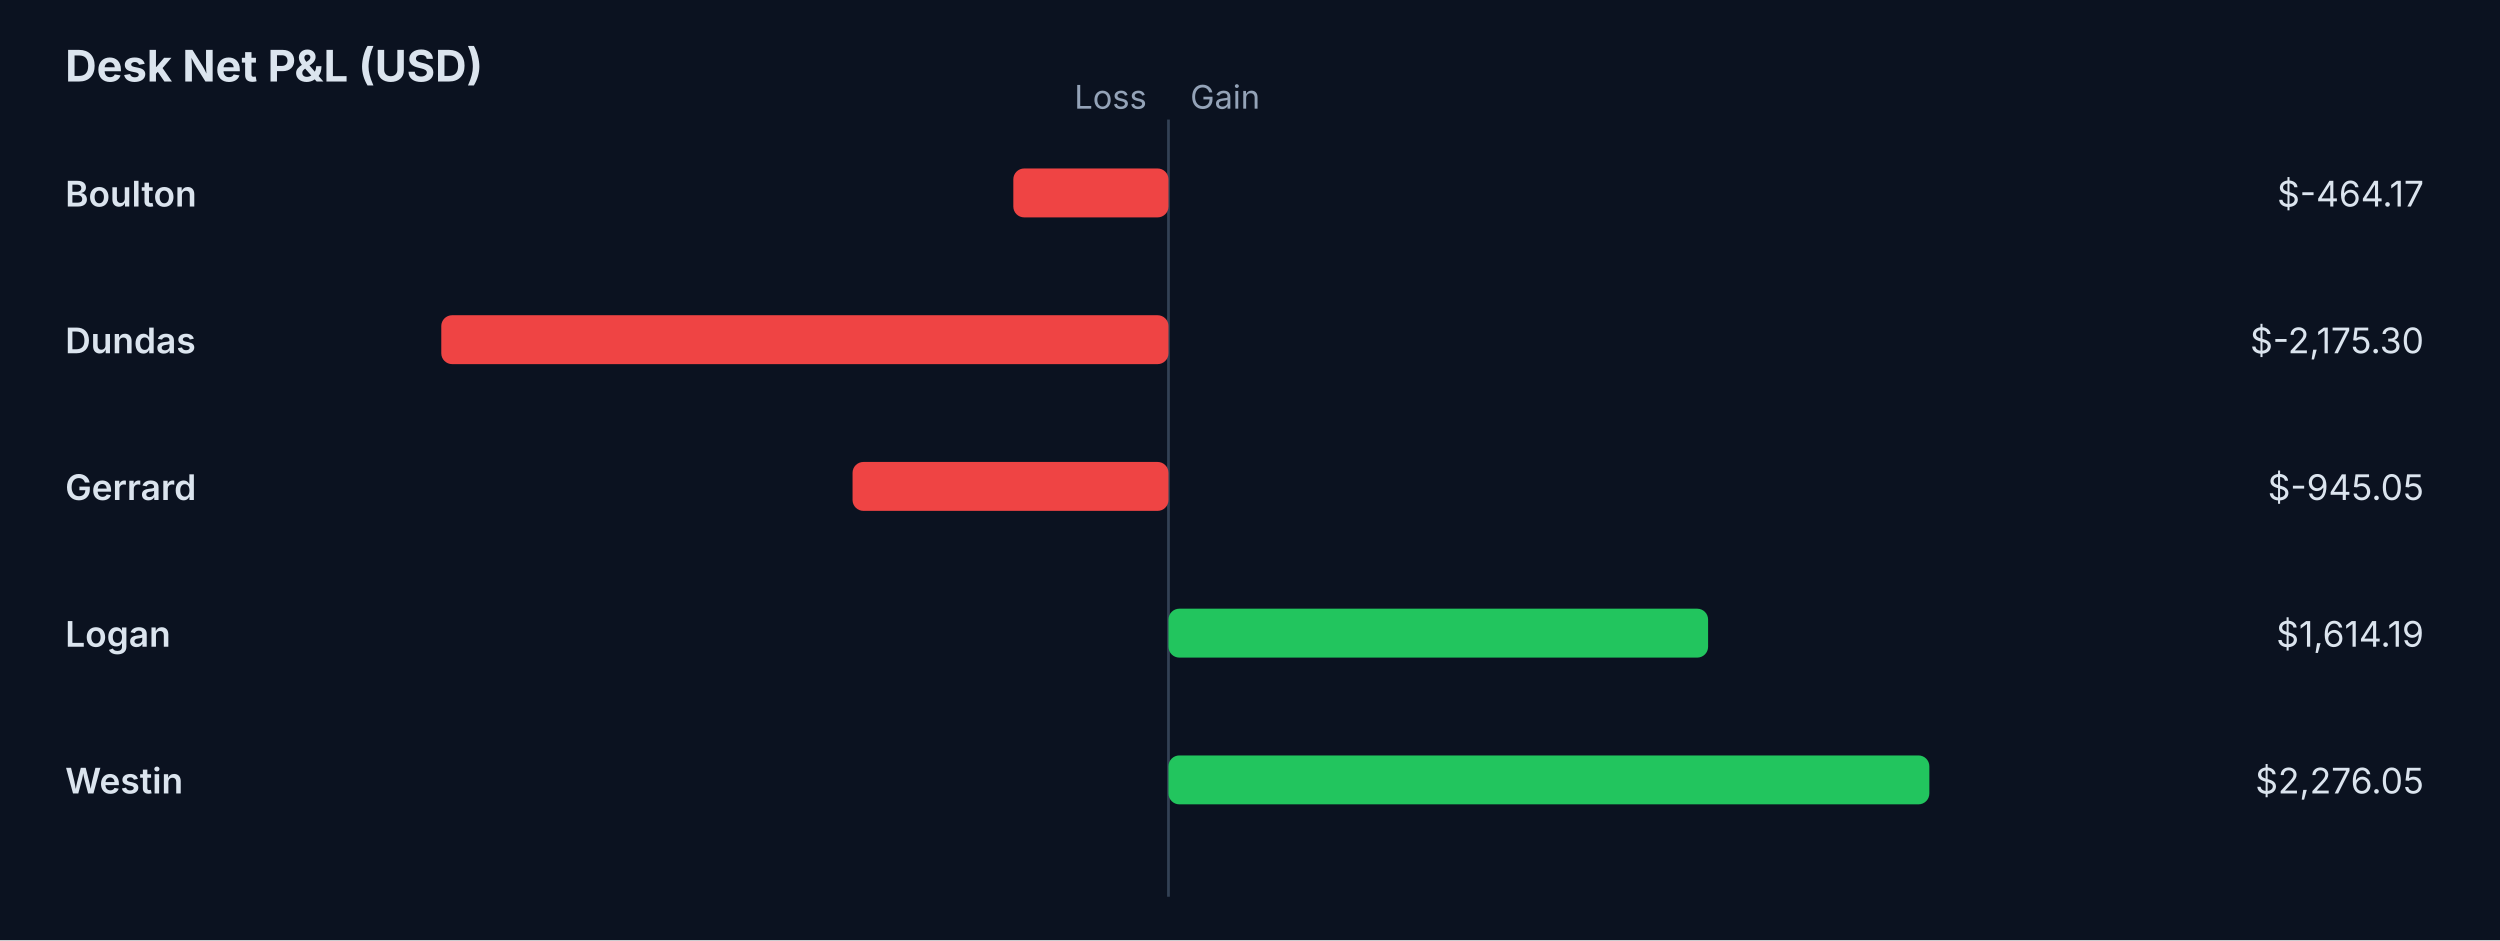
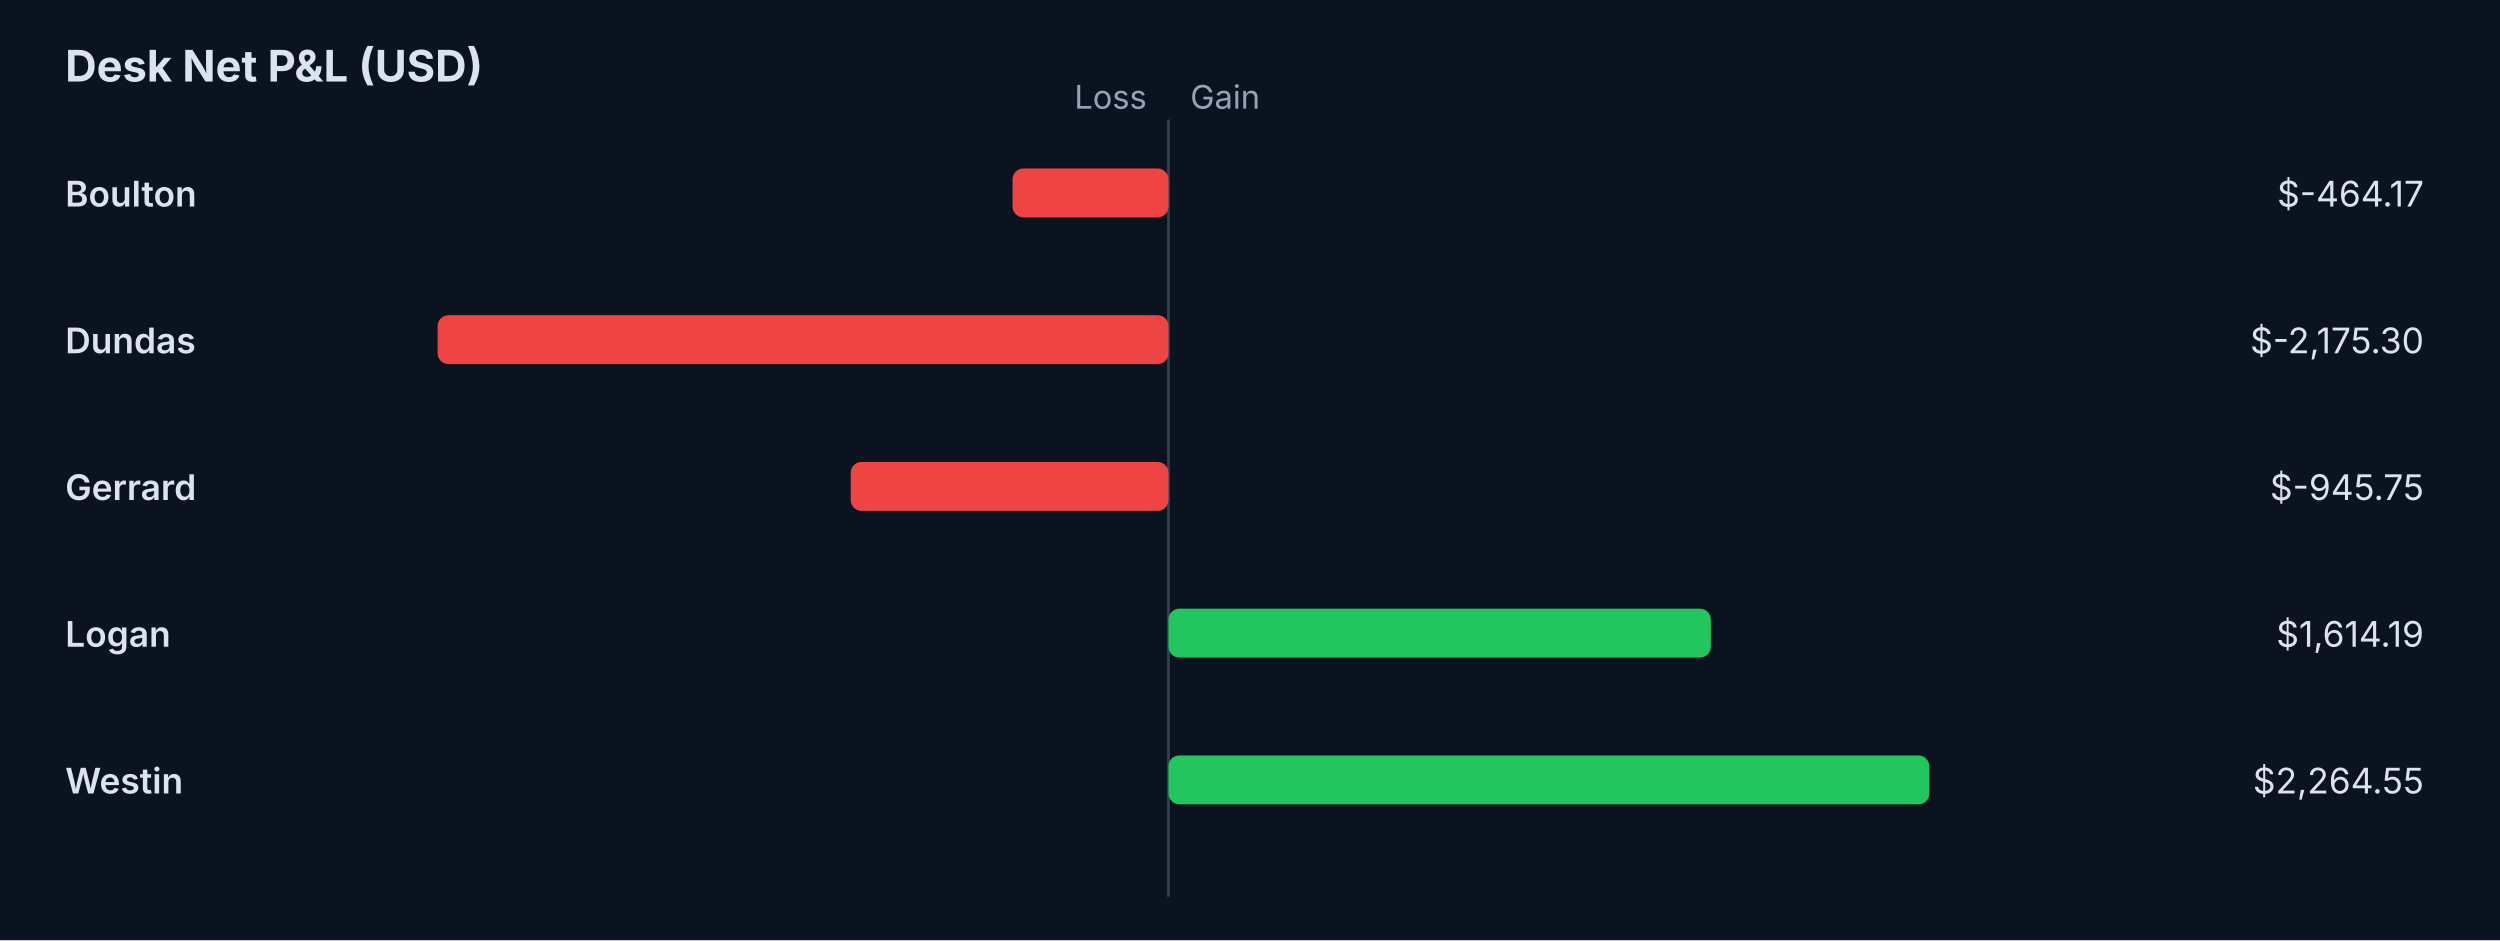
<svg xmlns="http://www.w3.org/2000/svg" width="920" height="346" viewBox="0 0 920 346">
  <style>
text { font-family: -apple-system, BlinkMacSystemFont, 'Segoe UI', sans-serif; fill: #dbe4ee; }
.muted { fill: #94a3b8; font-size: 12px; }
.label { font-size: 13px; font-weight: 600; }
.value { font-size: 13px; text-anchor: end; }
.title { font-size: 16px; font-weight: 700; }
</style>
  <rect x="0" y="0" width="920" height="346" fill="#0b1220" />
  <text x="24" y="30" class="title">Desk Net P&amp;L (USD)</text>
  <line x1="430" y1="44" x2="430" y2="330" stroke="#334155" stroke-width="1" />
  <text x="422" y="40" class="muted" text-anchor="end">Loss</text>
  <text x="438" y="40" class="muted">Gain</text>
  <text x="24" y="76" class="label">Boulton</text>
-   <rect x="372.90" y="62" width="57.10" height="18" rx="4" fill="#ef4444" />
+   <rect x="372.61" y="62" width="57.39" height="18" rx="4" fill="#ef4444" />
  <text x="892" y="76" class="value">$-464.17</text>
  <text x="24" y="130" class="label">Dundas</text>
-   <rect x="162.39" y="116" width="267.61" height="18" rx="4" fill="#ef4444" />
+   <rect x="161.04" y="116" width="268.96" height="18" rx="4" fill="#ef4444" />
  <text x="892" y="130" class="value">$-2,175.30</text>
  <text x="24" y="184" class="label">Gerrard</text>
-   <rect x="313.74" y="170" width="116.26" height="18" rx="4" fill="#ef4444" />
-   <text x="892" y="184" class="value">$-945.05</text>
+   <rect x="313.06" y="170" width="116.94" height="18" rx="4" fill="#ef4444" />
+   <text x="892" y="184" class="value">$-945.75</text>
  <text x="24" y="238" class="label">Logan</text>
-   <rect x="430" y="224" width="198.58" height="18" rx="4" fill="#22c55e" />
+   <rect x="430" y="224" width="199.59" height="18" rx="4" fill="#22c55e" />
  <text x="892" y="238" class="value">$1,614.19</text>
  <text x="24" y="292" class="label">Westin</text>
  <rect x="430" y="278" width="280.00" height="18" rx="4" fill="#22c55e" />
-   <text x="892" y="292" class="value">$2,276.05</text>
+   <text x="892" y="292" class="value">$2,264.55</text>
</svg>
